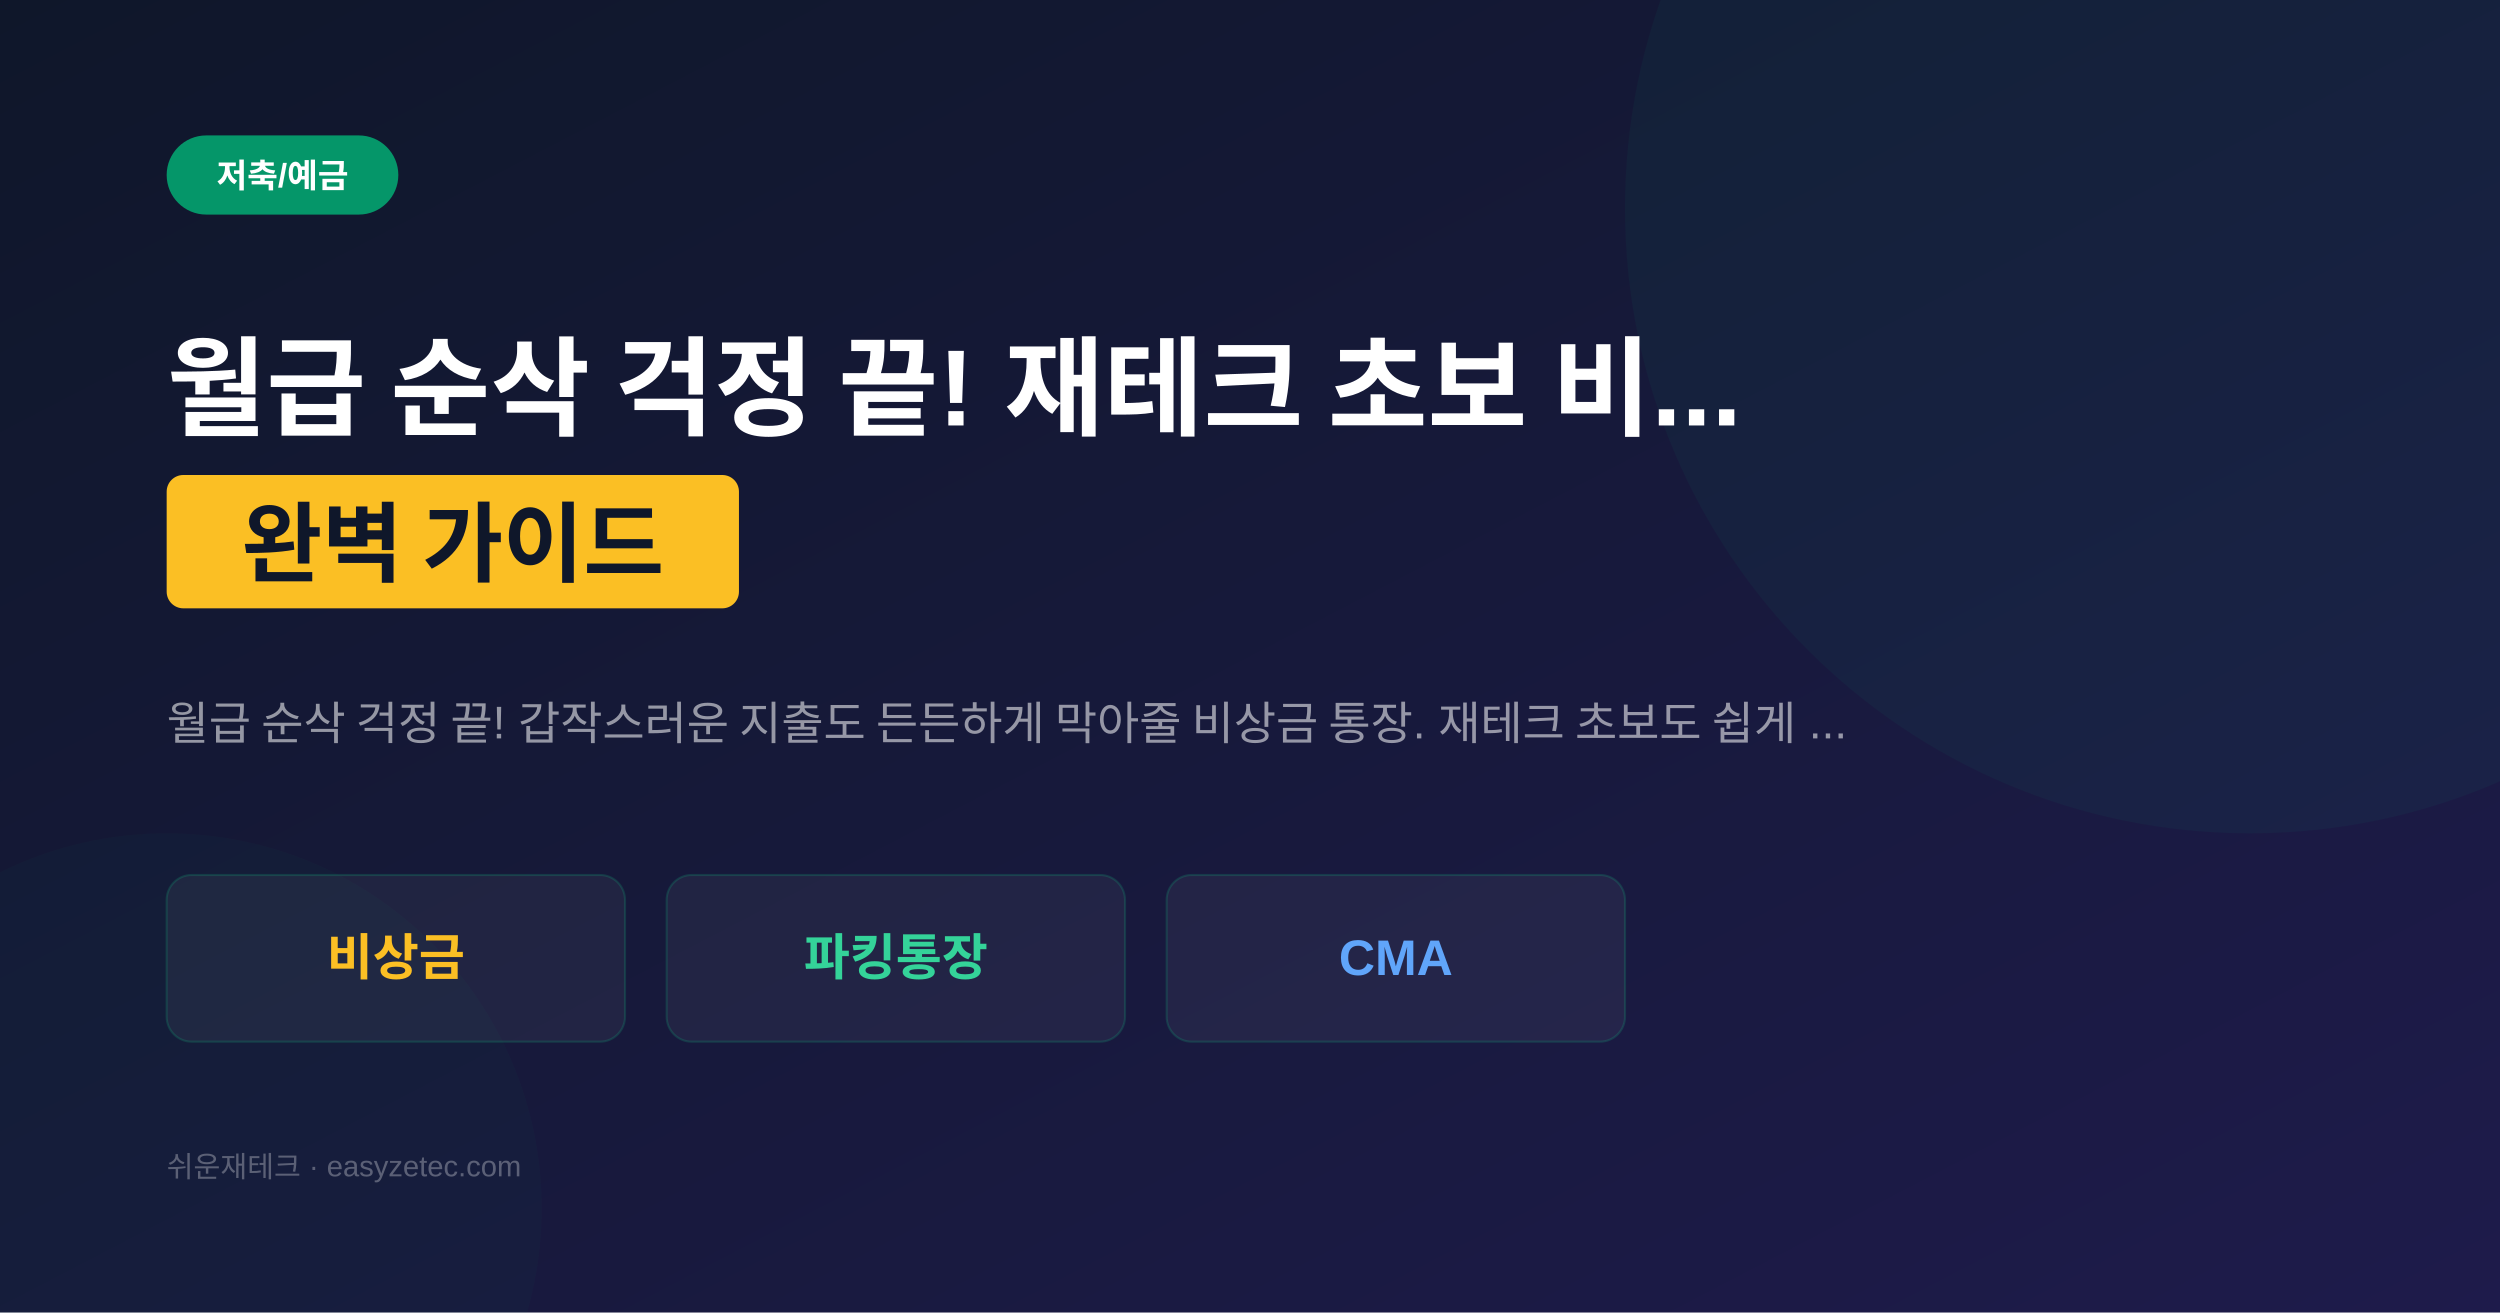
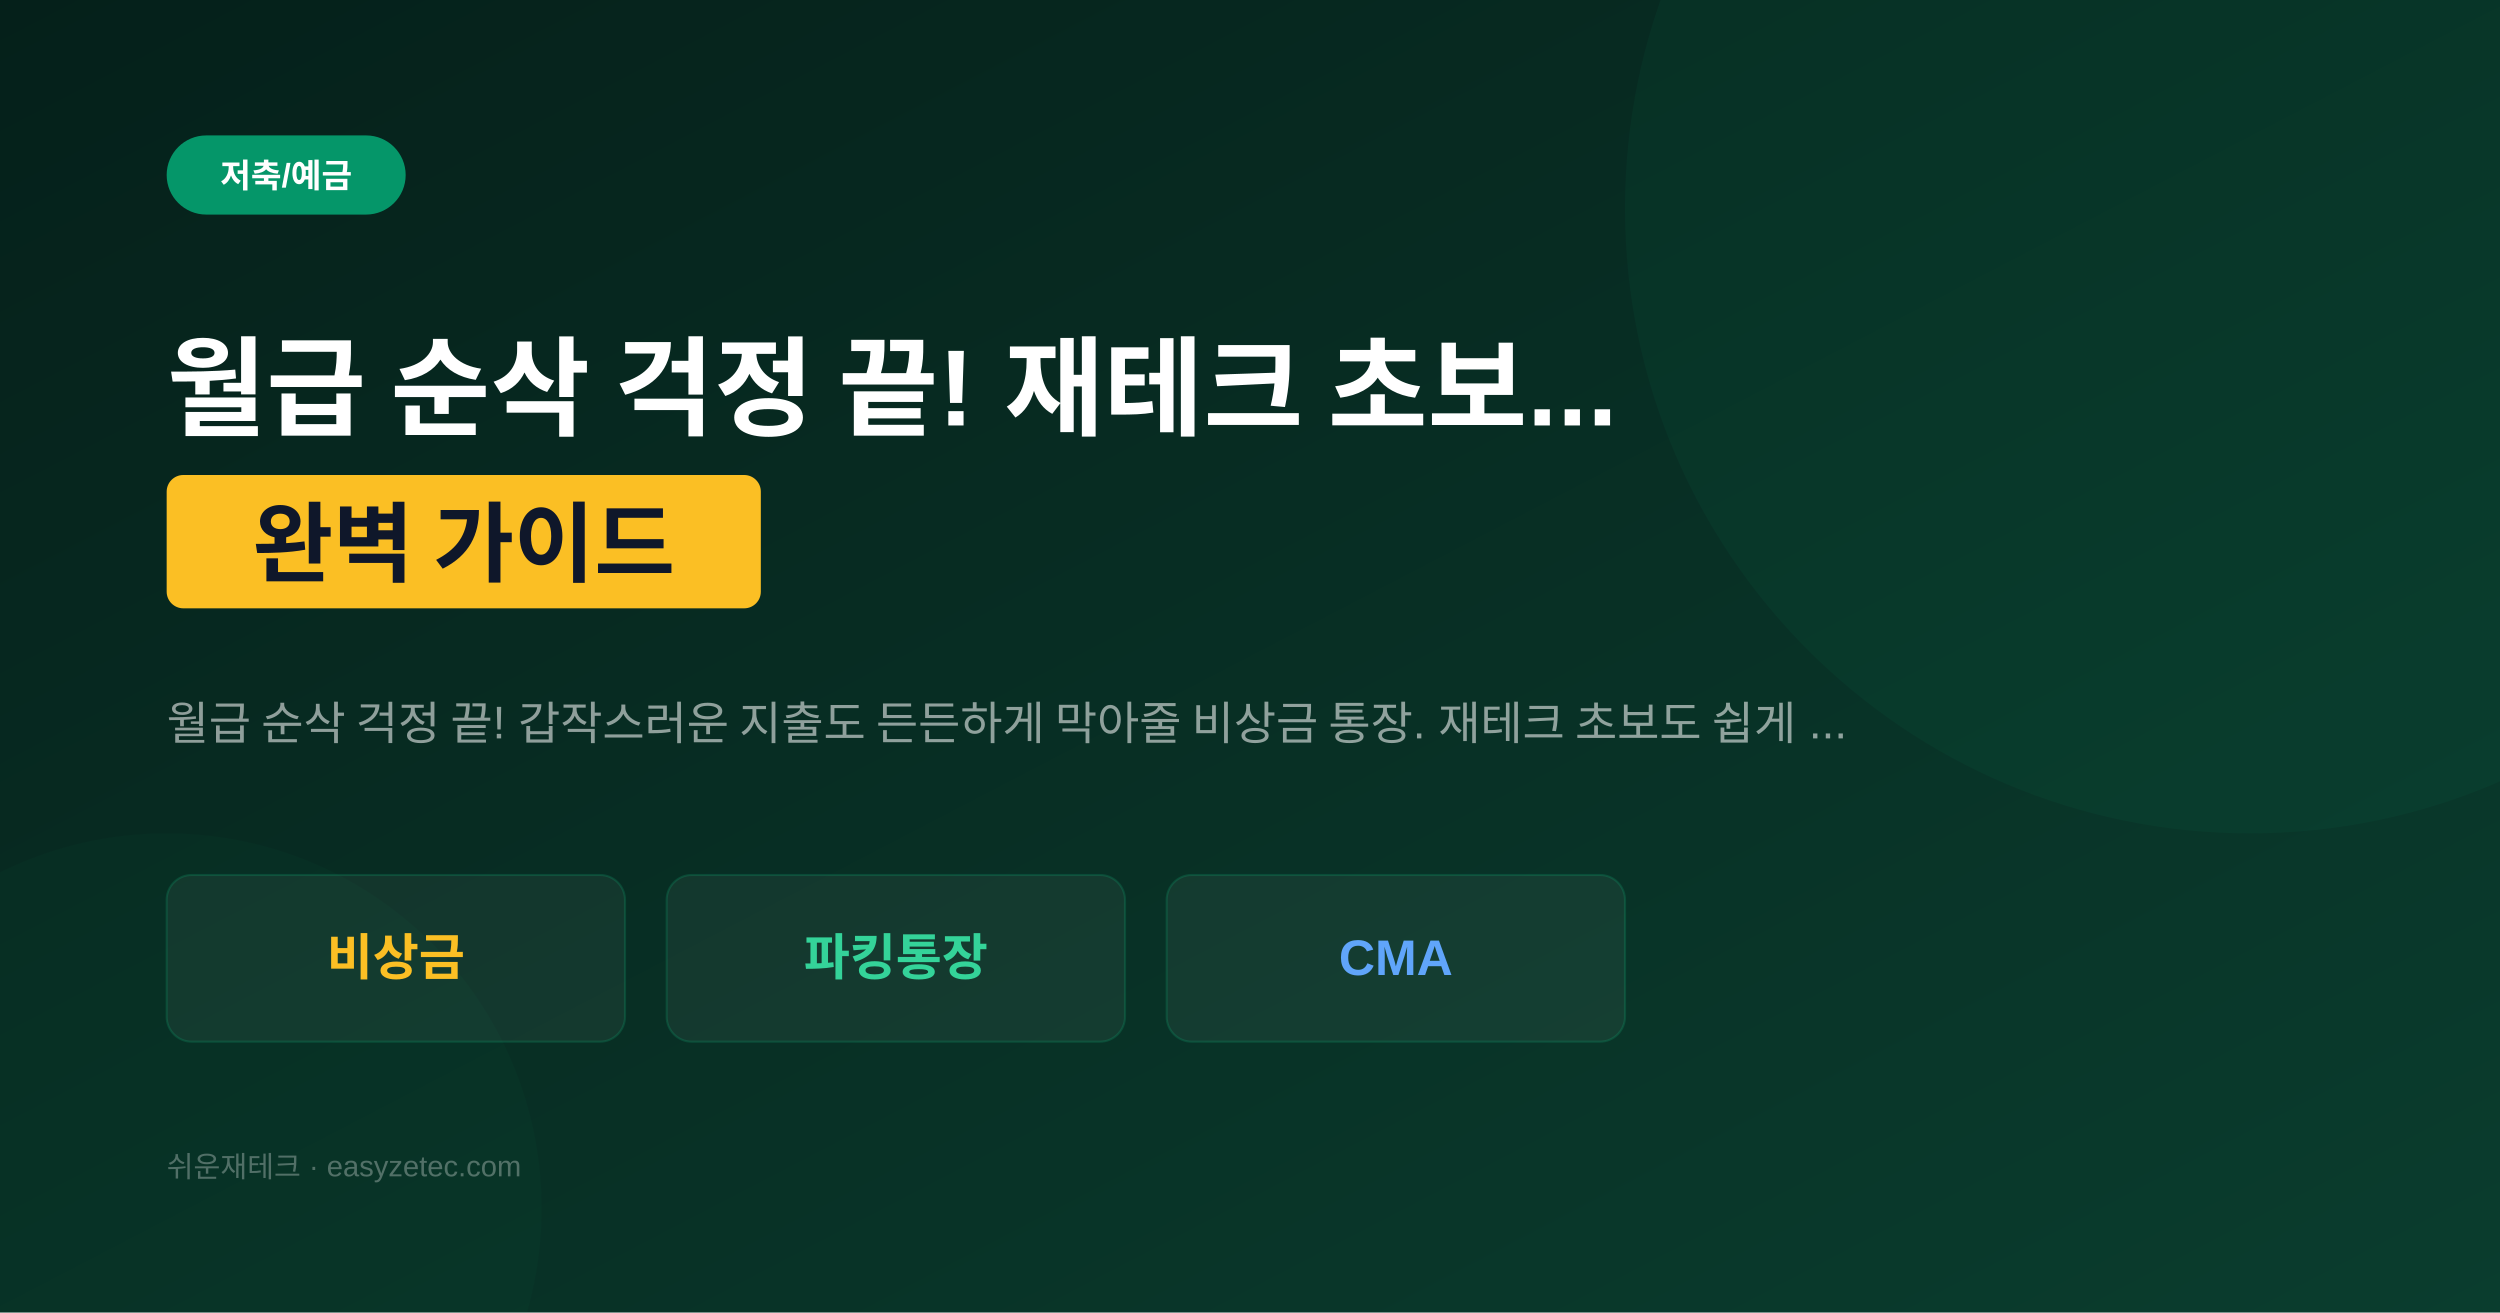
<svg xmlns="http://www.w3.org/2000/svg" width="1200" height="630" viewBox="0 0 1200 630">
  <defs>
    <linearGradient id="bg" x1="0%" y1="0%" x2="100%" y2="100%">
-       <stop offset="0%" style="stop-color:#0f172a" />
-       <stop offset="100%" style="stop-color:#1e1b4b" />
+       <stop offset="0%" style="stop-color:#05201a" />
+       <stop offset="100%" style="stop-color:#0a3d2e" />
    </linearGradient>
  </defs>
  <rect width="1200" height="630" fill="url(#bg)" />
  <circle cx="1080" cy="100" r="300" fill="rgba(16,185,129,0.05)" />
  <circle cx="80" cy="580" r="180" fill="rgba(16,185,129,0.03)" />
-   <rect x="80" y="65" width="111.2" height="38" rx="19" fill="#059669" />
-   <text x="135.6" y="90" font-family="Arial,sans-serif" font-size="16" font-weight="bold" fill="white" text-anchor="middle">저축/예금</text>
-   <text x="80" y="205" font-family="Arial,sans-serif" font-size="52" font-weight="900" fill="white">월급 순삭 걱정 끝! 재테크 초보 비...</text>
-   <rect x="80" y="228" width="274.7" height="64" rx="8" fill="#FBBF24" />
-   <text x="217.35" y="276" font-family="Arial,sans-serif" font-size="42" font-weight="900" fill="#0f172a" text-anchor="middle">완벽 가이드</text>
-   <text x="80" y="355" font-family="Arial,sans-serif" font-size="22" fill="rgba(255,255,255,0.55)">월급 순삭 걱정 끝! 갑작스러운 지출도 든든하게 막아줄 비상금 통장. 재테크 초보도 쉽게 ...</text>
+   <rect x="80" y="65" width="114.72" height="38" rx="19" fill="#059669" />
+   <text x="137.36" y="90" font-family="GmarketSansTTF,Arial,sans-serif" font-size="16" font-weight="bold" fill="white" text-anchor="middle">저축/예금</text>
+   <text x="80" y="205" font-family="GmarketSansTTF,Arial,sans-serif" font-size="52" font-weight="900" fill="white">월급 순삭 걱정 끝! 재테크 초보...</text>
+   <rect x="80" y="228" width="285.2" height="64" rx="8" fill="#FBBF24" />
+   <text x="222.6" y="276" font-family="GmarketSansTTF,Arial,sans-serif" font-size="42" font-weight="900" fill="#0f172a" text-anchor="middle">완벽 가이드</text>
+   <text x="80" y="355" font-family="GmarketSansTTF,Arial,sans-serif" font-size="22" fill="rgba(255,255,255,0.55)">월급 순삭 걱정 끝! 갑작스러운 지출도 든든하게 막아줄 비상금 통장. 재테크 초보도 쉽게 ...</text>
  <rect x="80" y="420" width="220" height="80" rx="12" fill="rgba(255,255,255,0.05)" stroke="rgba(16,185,129,0.2)" stroke-width="1" />
-   <text x="190" y="468" font-family="Arial,sans-serif" font-size="24" font-weight="900" fill="#FBBF24" text-anchor="middle">비상금</text>
+   <text x="190" y="468" font-family="GmarketSansTTF,Arial,sans-serif" font-size="24" font-weight="900" fill="#FBBF24" text-anchor="middle">비상금</text>
  <rect x="320" y="420" width="220" height="80" rx="12" fill="rgba(255,255,255,0.05)" stroke="rgba(16,185,129,0.2)" stroke-width="1" />
-   <text x="430" y="468" font-family="Arial,sans-serif" font-size="24" font-weight="900" fill="#34D399" text-anchor="middle">파킹통장</text>
+   <text x="430" y="468" font-family="GmarketSansTTF,Arial,sans-serif" font-size="24" font-weight="900" fill="#34D399" text-anchor="middle">파킹통장</text>
  <rect x="560" y="420" width="220" height="80" rx="12" fill="rgba(255,255,255,0.05)" stroke="rgba(16,185,129,0.2)" stroke-width="1" />
-   <text x="670" y="468" font-family="Arial,sans-serif" font-size="24" font-weight="900" fill="#60A5FA" text-anchor="middle">CMA</text>
-   <text x="80" y="565" font-family="Arial,sans-serif" font-size="14" fill="rgba(255,255,255,0.3)">쉬운재테크 · easyzetec.com</text>
+   <text x="670" y="468" font-family="GmarketSansTTF,Arial,sans-serif" font-size="24" font-weight="900" fill="#60A5FA" text-anchor="middle">CMA</text>
+   <text x="80" y="565" font-family="GmarketSansTTF,Arial,sans-serif" font-size="14" fill="rgba(255,255,255,0.3)">쉬운재테크 · easyzetec.com</text>
</svg>
